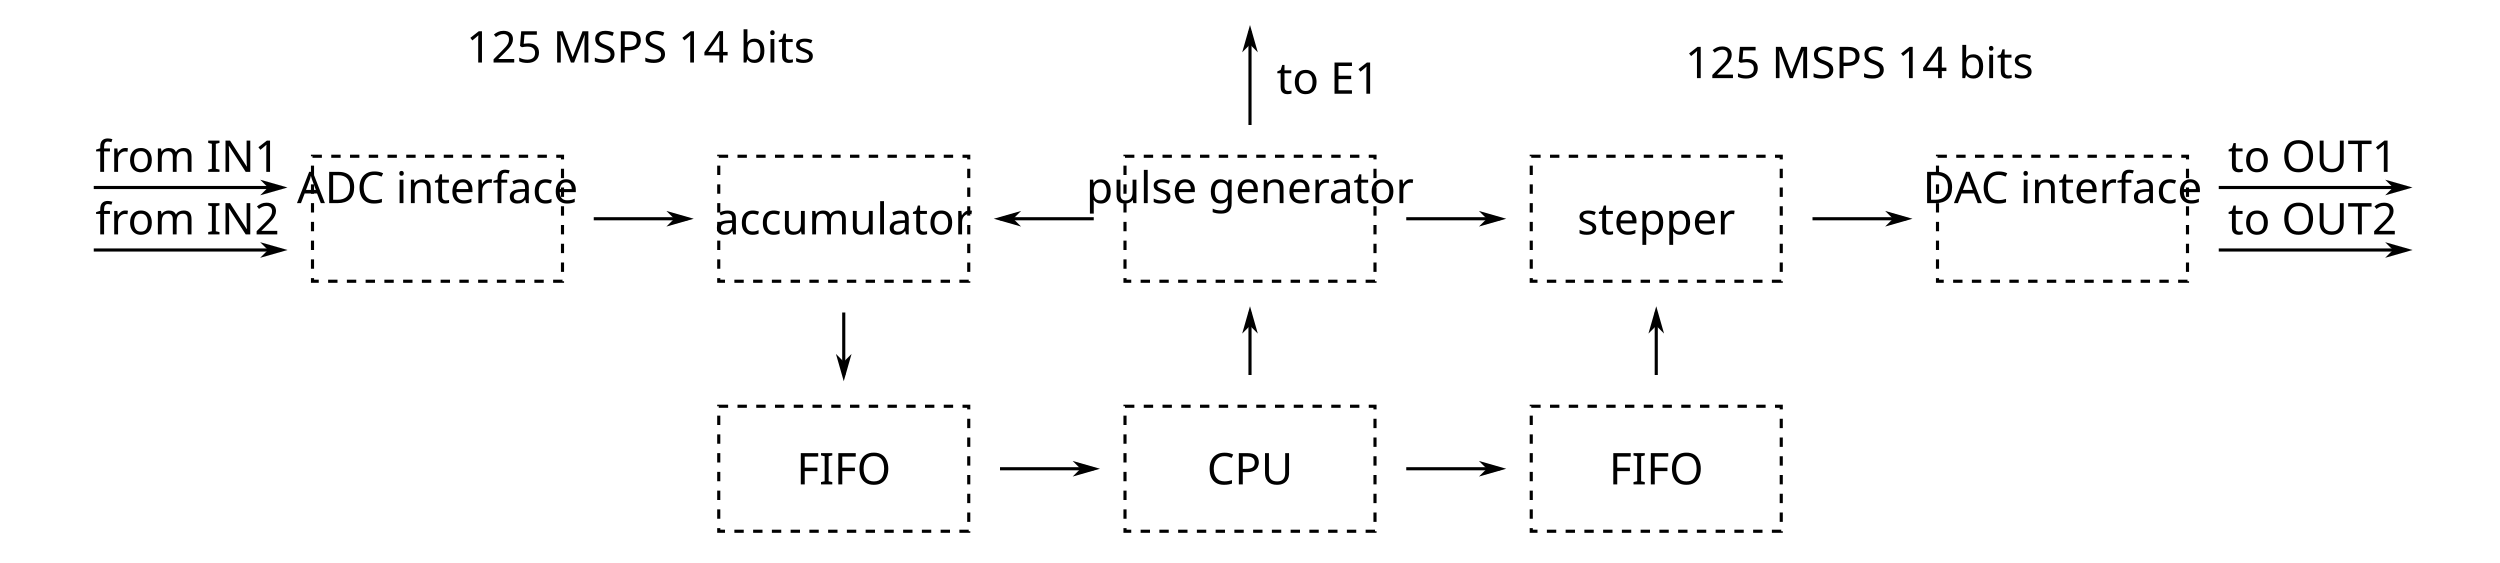
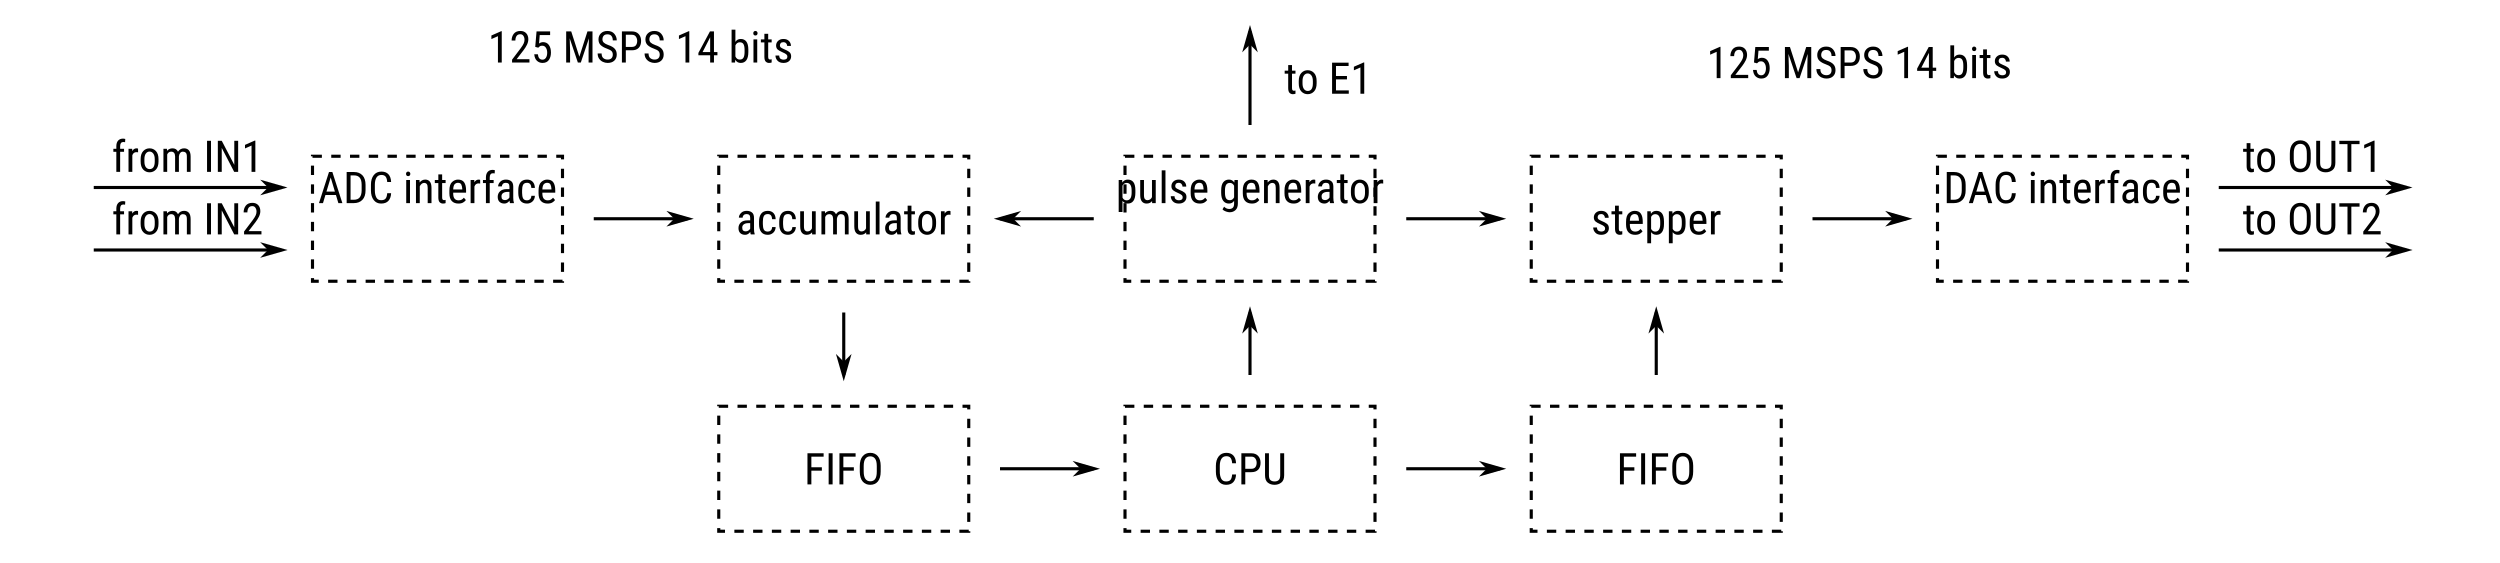
<svg xmlns="http://www.w3.org/2000/svg" width="800" height="180" version="1.1">
  <defs>
    <marker id="Arrow1L" overflow="visible" markerHeight="5" markerWidth="8.75" orient="auto-start-reverse" preserveAspectRatio="xMidYMid" refX="4.25" viewBox="0 0 8.75 5">
      <path transform="scale(-.5)" d="m0 0 5-5-17.5 5 17.5 5z" fill="context-stroke" fill-rule="evenodd" />
    </marker>
  </defs>
-   <text x="400" y="155" fill="#000000" font-family="Carlito" font-size="14px" text-align="center" text-anchor="middle" style="line-height:1.25">
+   <text x="400" y="155" fill="#000000" font-family="Roboto Condensed" font-size="14px" text-align="center" text-anchor="middle" style="line-height:1.25">
    <tspan>CPU</tspan>
  </text>
  <path d="m30 60h60" fill="none" marker-end="url(#Arrow1L)" stroke="#000000" />
-   <text x="60" y="55" fill="#000000" font-family="Carlito" font-size="14px" text-align="center" text-anchor="middle" style="line-height:1.25">
+   <text x="60" y="55" fill="#000000" font-family="Roboto Condensed" font-size="14px" text-align="center" text-anchor="middle" style="line-height:1.25">
    <tspan>from IN1</tspan>
  </text>
  <path d="m30 80h60" fill="none" marker-end="url(#Arrow1L)" stroke="#000000" />
-   <text x="60" y="75" fill="#000000" font-family="Carlito" font-size="14px" text-align="center" text-anchor="middle" style="line-height:1.25">
+   <text x="60" y="75" fill="#000000" font-family="Roboto Condensed" font-size="14px" text-align="center" text-anchor="middle" style="line-height:1.25">
    <tspan>from IN2</tspan>
  </text>
-   <text x="140" y="65" fill="#000000" font-family="Carlito" font-size="14px" text-align="center" text-anchor="middle" style="line-height:1.25">
+   <text x="140" y="65" fill="#000000" font-family="Roboto Condensed" font-size="14px" text-align="center" text-anchor="middle" style="line-height:1.25">
    <tspan>ADC</tspan>
    <tspan>interface</tspan>
  </text>
  <rect x="230" y="50" width="80" height="40" fill="none" stroke="#000000" stroke-dasharray="3, 3" />
  <rect x="100" y="50" width="80" height="40" fill="none" stroke="#000000" stroke-dasharray="3, 3" />
-   <text x="205" y="20" fill="#000000" font-family="Carlito" font-size="14px" text-align="center" text-anchor="middle" style="line-height:1.25">
+   <text x="205" y="20" fill="#000000" font-family="Roboto Condensed" font-size="14px" text-align="center" text-anchor="middle" style="line-height:1.25">
    <tspan>125 MSPS</tspan>
    <tspan>14 bits</tspan>
  </text>
-   <text x="270" y="75" fill="#000000" font-family="Carlito" font-size="14px" text-align="center" text-anchor="middle" style="line-height:1.25">
+   <text x="270" y="75" fill="#000000" font-family="Roboto Condensed" font-size="14px" text-align="center" text-anchor="middle" style="line-height:1.25">
    <tspan>accumulator</tspan>
  </text>
  <path d="m190 70h30" fill="none" marker-end="url(#Arrow1L)" stroke="#000000" />
-   <text x="270" y="155" fill="#000000" font-family="Carlito" font-size="14px" text-align="center" text-anchor="middle" style="line-height:1.25">
+   <text x="270" y="155" fill="#000000" font-family="Roboto Condensed" font-size="14px" text-align="center" text-anchor="middle" style="line-height:1.25">
    <tspan>FIFO</tspan>
  </text>
  <rect x="230" y="130" width="80" height="40" fill="none" stroke="#000000" stroke-dasharray="3, 3" />
  <path d="m270 100v20" fill="none" marker-end="url(#Arrow1L)" stroke="#000000" />
-   <text x="530" y="155" fill="#000000" font-family="Carlito" font-size="14px" text-align="center" text-anchor="middle" style="line-height:1.25">
+   <text x="530" y="155" fill="#000000" font-family="Roboto Condensed" font-size="14px" text-align="center" text-anchor="middle" style="line-height:1.25">
    <tspan>FIFO</tspan>
  </text>
  <rect x="490" y="130" width="80" height="40" fill="none" stroke="#000000" stroke-dasharray="3, 3" />
  <path d="m530 120v-20" fill="none" marker-end="url(#Arrow1L)" stroke="#000000" />
  <rect x="490" y="50" width="80" height="40" fill="none" stroke="#000000" stroke-dasharray="3, 3" />
-   <text x="530" y="75" fill="#000000" font-family="Carlito" font-size="14px" text-align="center" text-anchor="middle" style="line-height:1.25">
+   <text x="530" y="75" fill="#000000" font-family="Roboto Condensed" font-size="14px" text-align="center" text-anchor="middle" style="line-height:1.25">
    <tspan>stepper</tspan>
  </text>
  <rect x="360" y="50" width="80" height="40" fill="none" stroke="#000000" stroke-dasharray="3, 3" />
-   <text x="400" y="65" fill="#000000" font-family="Carlito" font-size="14px" text-align="center" text-anchor="middle" style="line-height:1.25">
+   <text x="400" y="65" fill="#000000" font-family="Roboto Condensed" font-size="14px" text-align="center" text-anchor="middle" style="line-height:1.25">
    <tspan>pulse</tspan>
    <tspan>generator</tspan>
  </text>
  <path d="m350 70h-30" fill="none" marker-end="url(#Arrow1L)" stroke="#000000" />
  <path d="m450 70h30" fill="none" marker-end="url(#Arrow1L)" stroke="#000000" />
  <path d="m320 150h30" fill="none" marker-end="url(#Arrow1L)" stroke="#000000" />
  <path d="m450 150h30" fill="none" marker-end="url(#Arrow1L)" stroke="#000000" />
  <path d="m400 120v-20" fill="none" marker-end="url(#Arrow1L)" stroke="#000000" />
-   <text x="660" y="65" fill="#000000" font-family="Carlito" font-size="14px" text-align="center" text-anchor="middle" style="line-height:1.25">
+   <text x="660" y="65" fill="#000000" font-family="Roboto Condensed" font-size="14px" text-align="center" text-anchor="middle" style="line-height:1.25">
    <tspan>DAC</tspan>
    <tspan>interface</tspan>
  </text>
  <rect x="620" y="50" width="80" height="40" fill="none" stroke="#000000" stroke-dasharray="3, 3" />
  <path d="m710 60h60" fill="none" marker-end="url(#Arrow1L)" stroke="#000000" />
-   <text x="740" y="55" fill="#000000" font-family="Carlito" font-size="14px" text-align="center" text-anchor="middle" style="line-height:1.25">
+   <text x="740" y="55" fill="#000000" font-family="Roboto Condensed" font-size="14px" text-align="center" text-anchor="middle" style="line-height:1.25">
    <tspan>to OUT1</tspan>
  </text>
-   <text x="595" y="25" fill="#000000" font-family="Carlito" font-size="14px" text-align="center" text-anchor="middle" style="line-height:1.25">
+   <text x="595" y="25" fill="#000000" font-family="Roboto Condensed" font-size="14px" text-align="center" text-anchor="middle" style="line-height:1.25">
    <tspan>125 MSPS</tspan>
    <tspan>14 bits</tspan>
  </text>
  <path d="m580 70h30" fill="none" marker-end="url(#Arrow1L)" stroke="#000000" />
-   <text x="425" y="30" fill="#000000" font-family="Carlito" font-size="14px" text-align="center" text-anchor="middle" style="line-height:1.25">
+   <text x="425" y="30" fill="#000000" font-family="Roboto Condensed" font-size="14px" text-align="center" text-anchor="middle" style="line-height:1.25">
    <tspan>to E1</tspan>
  </text>
  <path d="m400 40v-30" fill="none" marker-end="url(#Arrow1L)" stroke="#000000" />
  <path d="m710 80h60" fill="none" marker-end="url(#Arrow1L)" stroke="#000000" />
-   <text x="740" y="75" fill="#000000" font-family="Carlito" font-size="14px" text-align="center" text-anchor="middle" style="line-height:1.25">
+   <text x="740" y="75" fill="#000000" font-family="Roboto Condensed" font-size="14px" text-align="center" text-anchor="middle" style="line-height:1.25">
    <tspan>to OUT2</tspan>
  </text>
  <rect x="360" y="130" width="80" height="40" fill="none" stroke="#000000" stroke-dasharray="3, 3" />
</svg>
